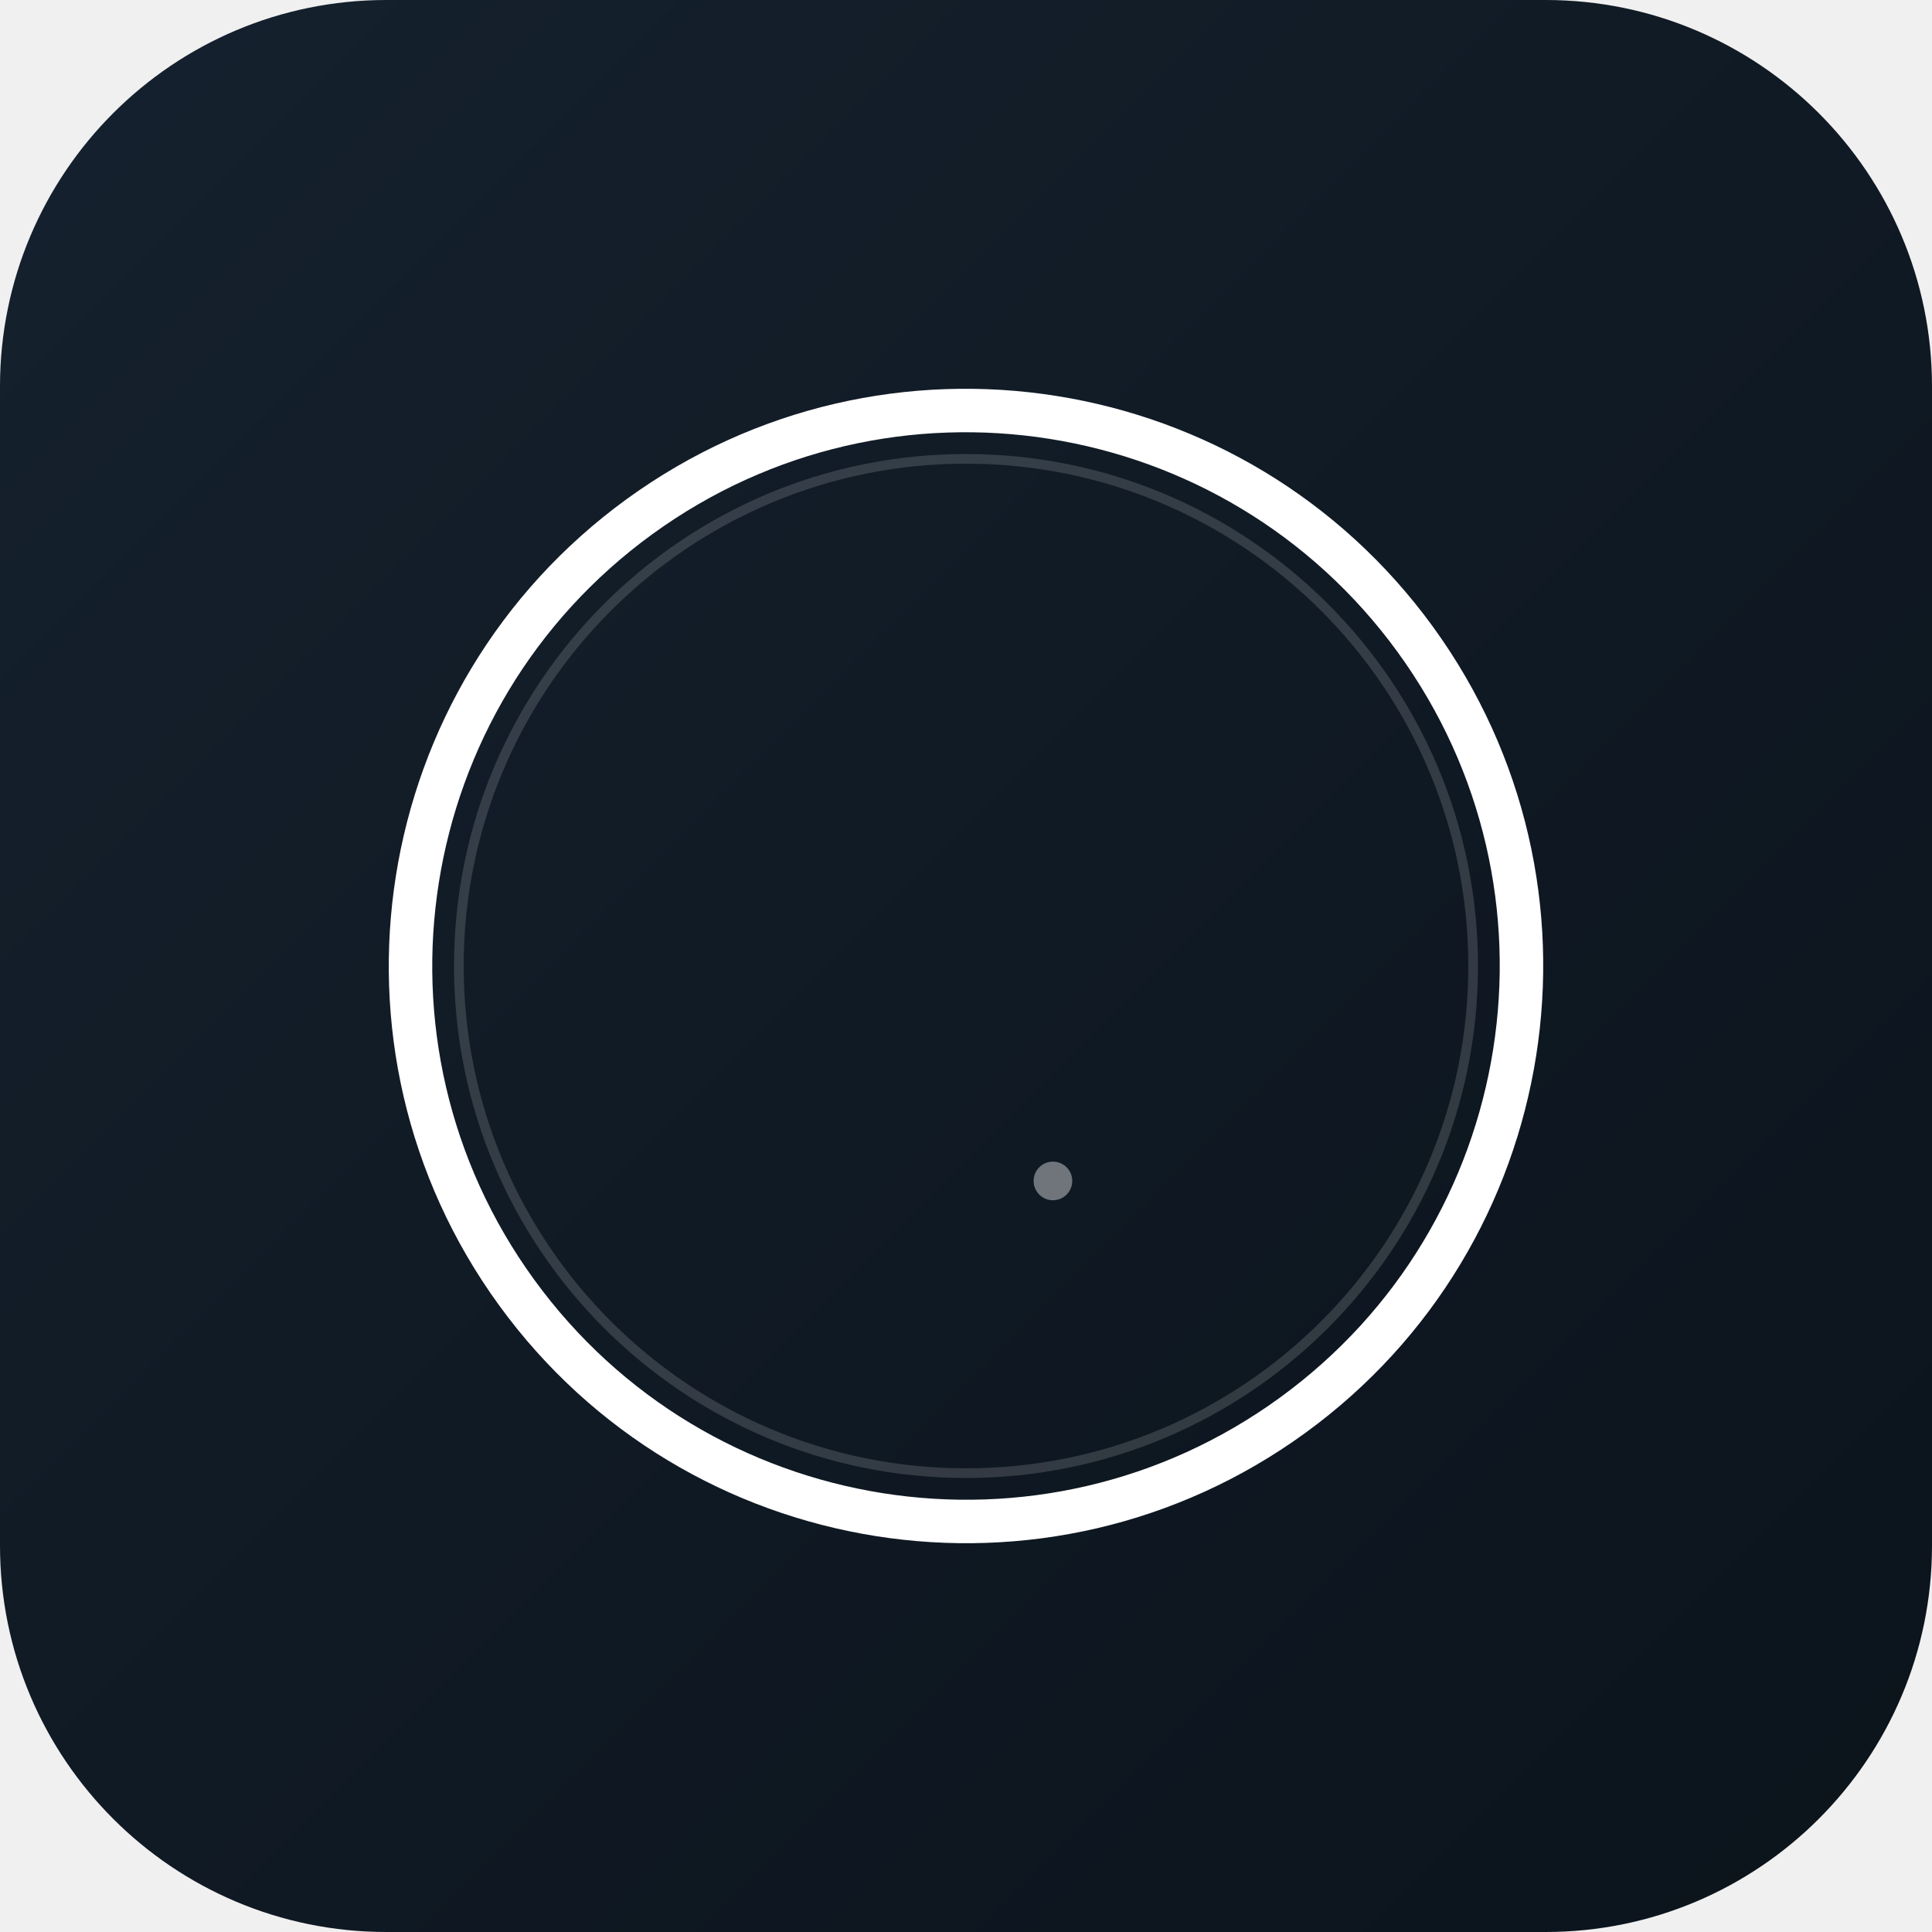
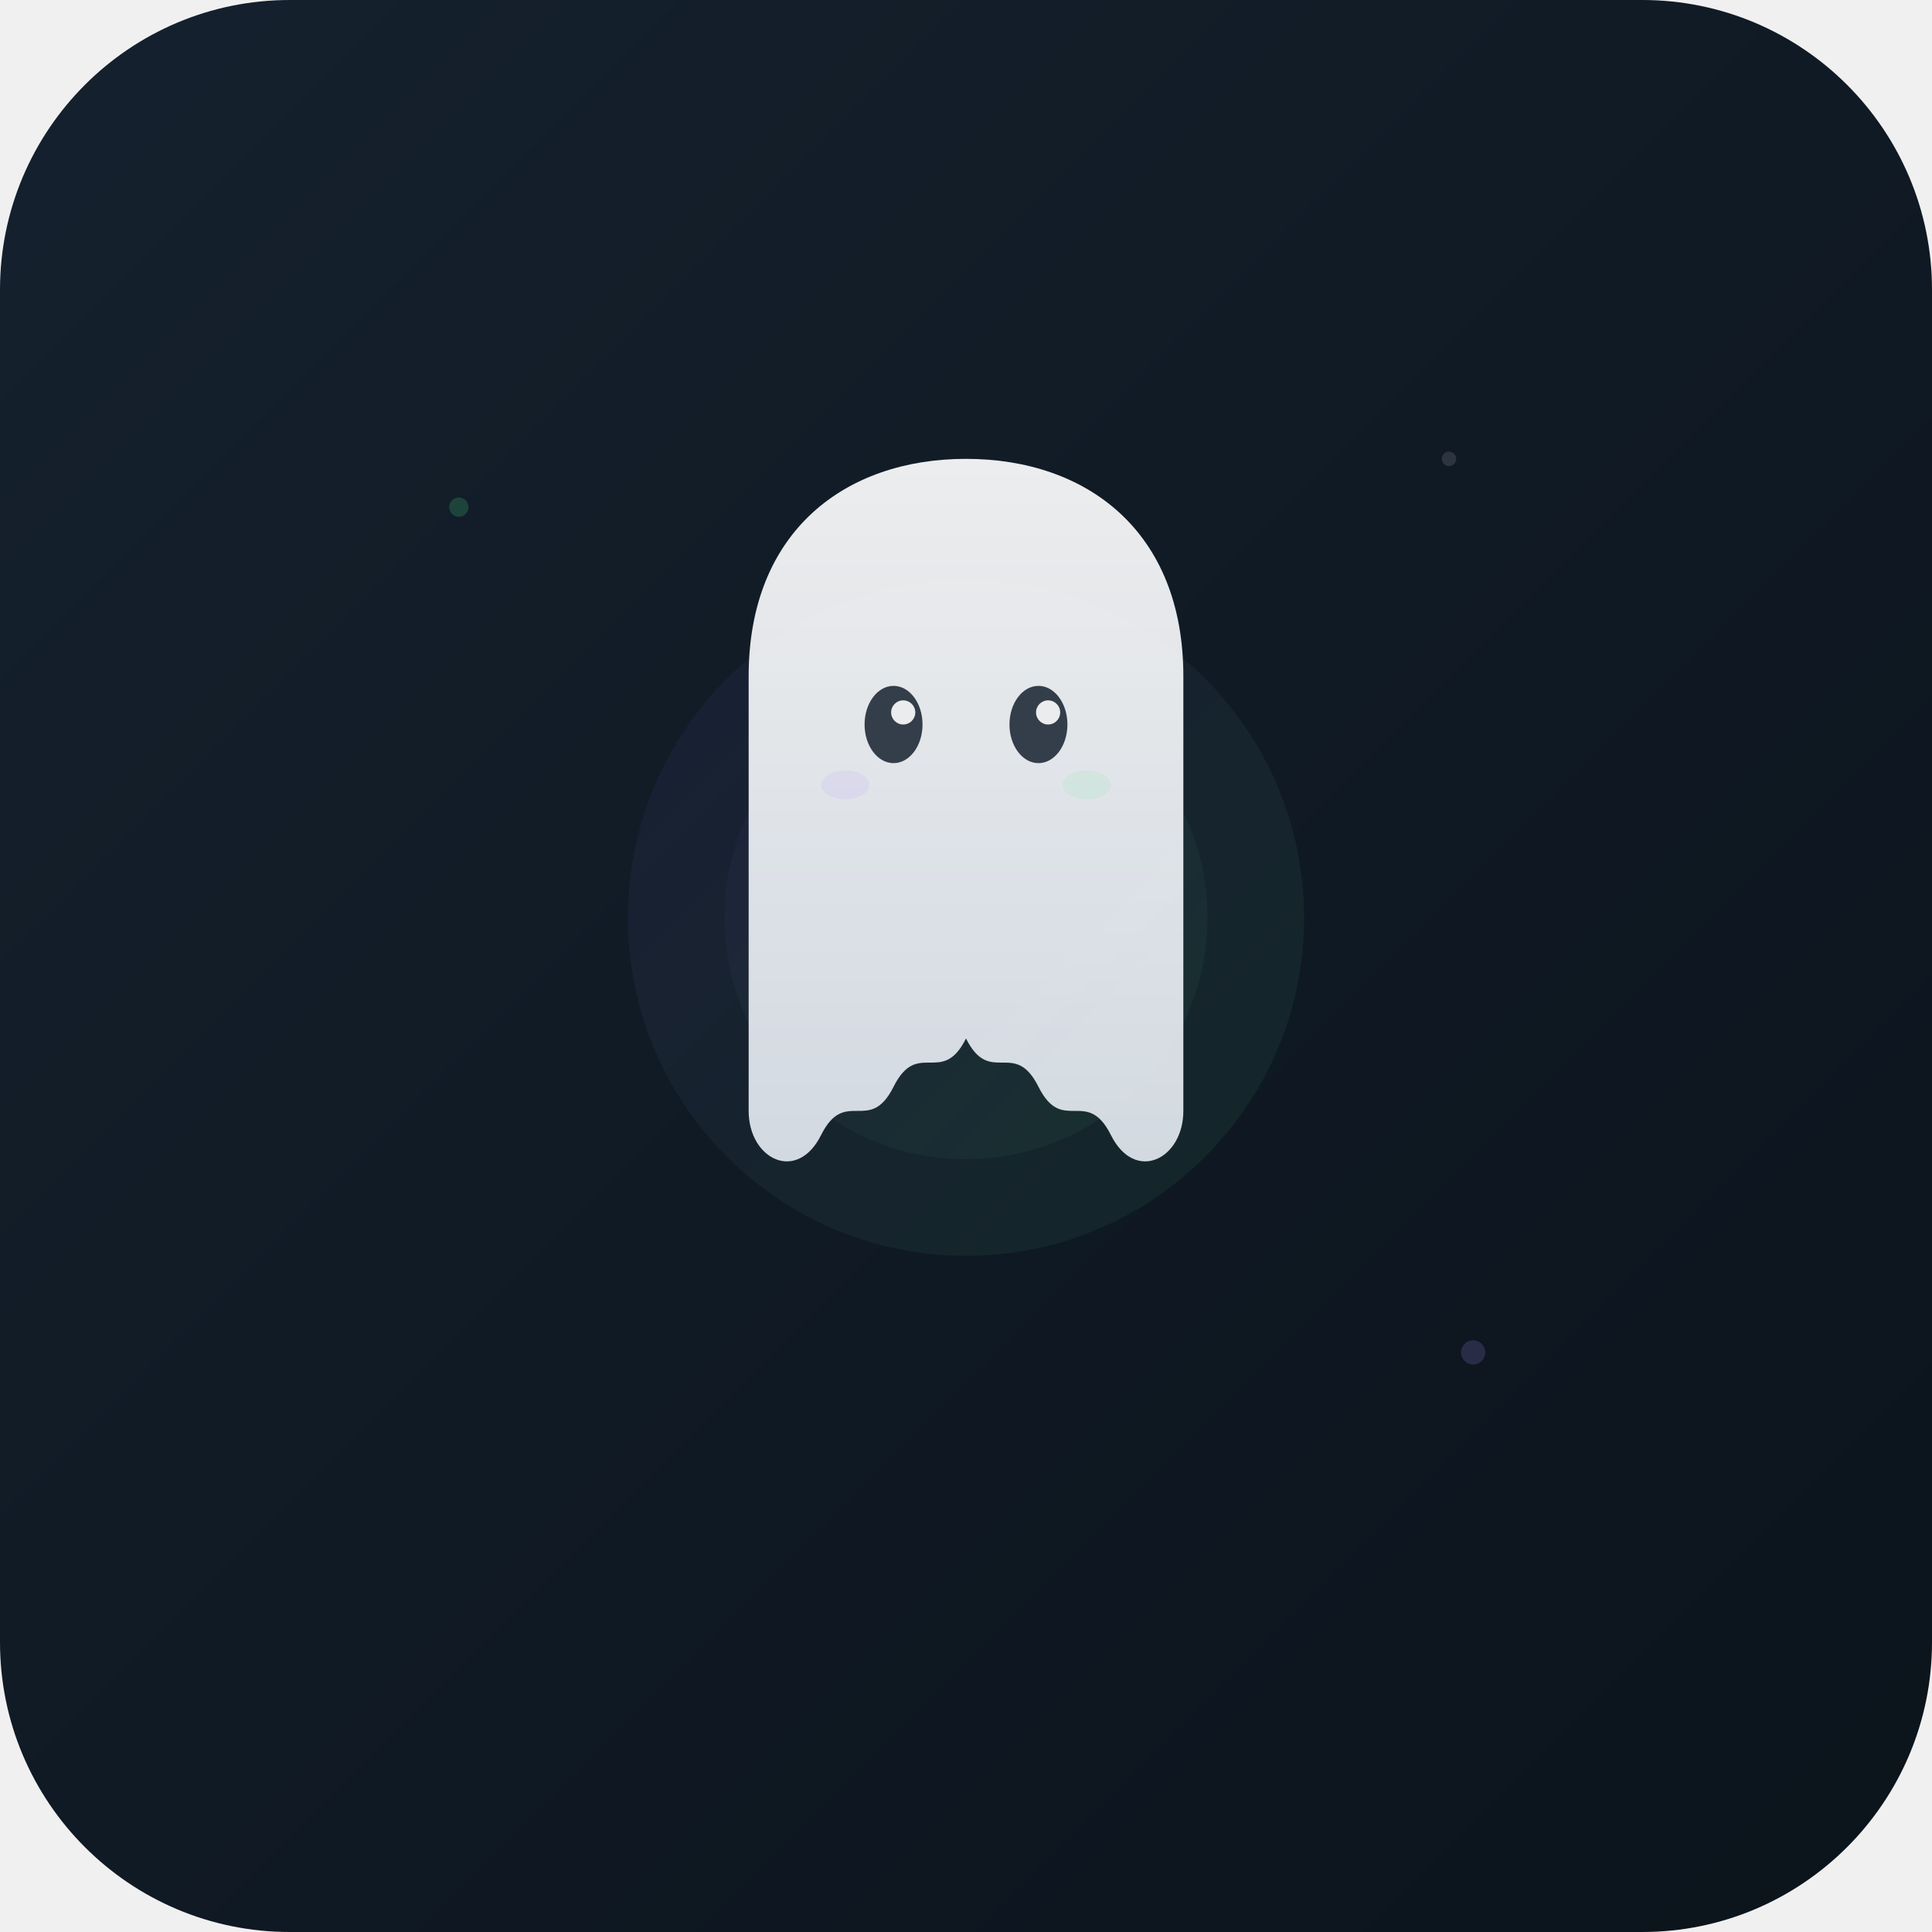
- <svg xmlns="http://www.w3.org/2000/svg" viewBox="0 0 800 800" width="800" height="800">
+ <svg xmlns="http://www.w3.org/2000/svg" width="800" height="800" viewBox="0 0 800 800" fill="none">
  <defs>
-     <linearGradient id="bgGrad" x1="0%" y1="0%" x2="100%" y2="100%">
+     <linearGradient id="bg" x1="0" y1="0" x2="1" y2="1">
      <stop offset="0%" stop-color="#15212E" />
      <stop offset="100%" stop-color="#0B131B" />
    </linearGradient>
+     <linearGradient id="ghost" x1="0" y1="0" x2="0" y2="1">
+       <stop offset="0%" stop-color="#FFFFFF" />
+       <stop offset="100%" stop-color="#E2E8F0" />
+     </linearGradient>
+     <linearGradient id="glow" x1="0" y1="0" x2="1" y2="1">
+       <stop offset="0%" stop-color="#6C3FC5" />
+       <stop offset="100%" stop-color="#4ADE80" />
+     </linearGradient>
  </defs>
-   <rect width="800" height="800" rx="160" fill="url(#bgGrad)" />
-   <circle cx="400" cy="400" r="230" fill="none" stroke="#FFFFFF" stroke-width="18" stroke-linecap="round" transform="rotate(144, 400, 400)" />
-   <circle cx="400" cy="400" r="210" fill="none" stroke="#FFFFFF" stroke-width="4" opacity="0.15" />
-   <circle cx="436" cy="489" r="8" fill="#FFFFFF" opacity="0.4" />
+   <rect width="800" height="800" rx="120" fill="url(#bg)" />
+   <circle cx="400" cy="380" r="140" fill="url(#glow)" opacity="0.08" />
+   <circle cx="400" cy="380" r="100" fill="url(#glow)" opacity="0.06" />
+   <g transform="translate(400,380)">
+     <path d="M-90,-100 C-90,-160 -50,-190 0,-190 C50,-190 90,-160 90,-100 L90,80 C90,100 70,110 60,90 C50,70 40,90 30,70 C20,50 10,70 0,50 C-10,70 -20,50 -30,70 C-40,90 -50,70 -60,90 C-70,110 -90,100 -90,80 Z" fill="url(#ghost)" opacity="0.92" />
+     <ellipse cx="-30" cy="-80" rx="12" ry="16" fill="#15212E" opacity="0.85" />
+     <ellipse cx="30" cy="-80" rx="12" ry="16" fill="#15212E" opacity="0.85" />
+     <circle cx="-26" cy="-85" r="5" fill="#FFFFFF" opacity="0.9" />
+     <circle cx="34" cy="-85" r="5" fill="#FFFFFF" opacity="0.9" />
+     <ellipse cx="-50" cy="-55" rx="10" ry="6" fill="#A78BFA" opacity="0.12" />
+     <ellipse cx="50" cy="-55" rx="10" ry="6" fill="#4ADE80" opacity="0.1" />
+   </g>
+   <circle cx="190" cy="210" r="4" fill="#4ADE80" opacity="0.2" />
+   <circle cx="610" cy="560" r="5" fill="#A78BFA" opacity="0.18" />
+   <circle cx="600" cy="190" r="3" fill="#FFFFFF" opacity="0.12" />
</svg>
